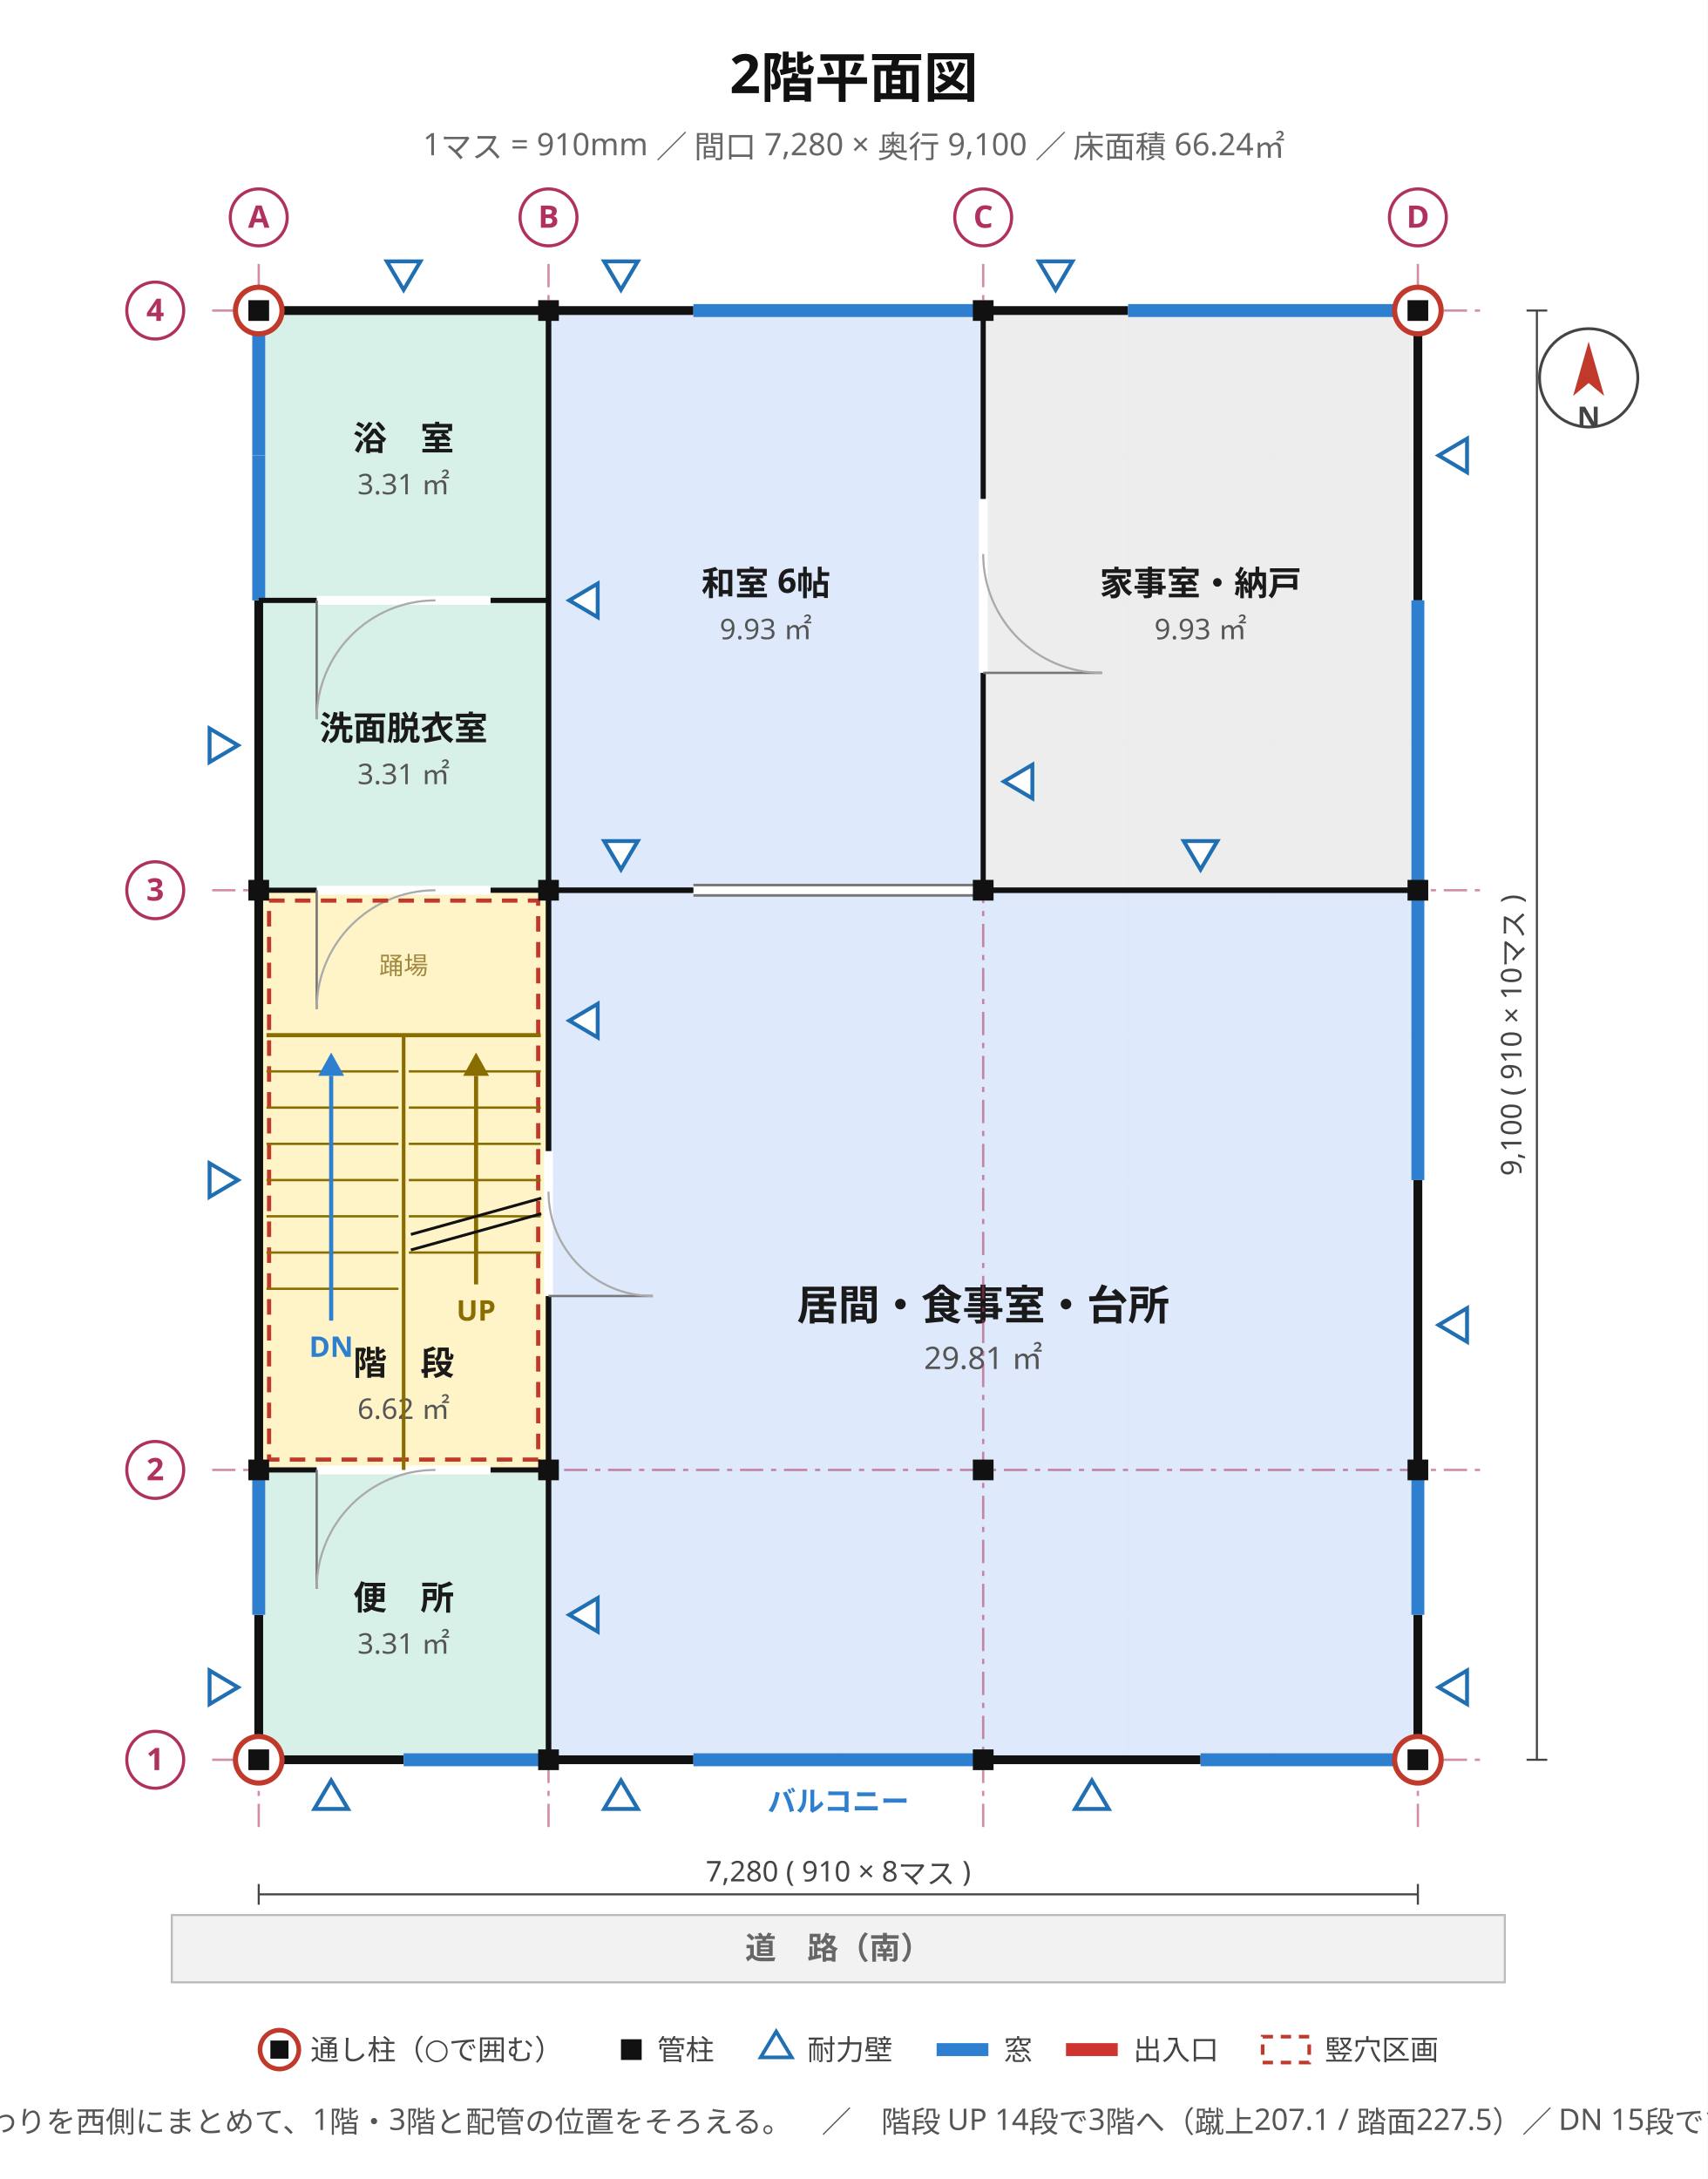
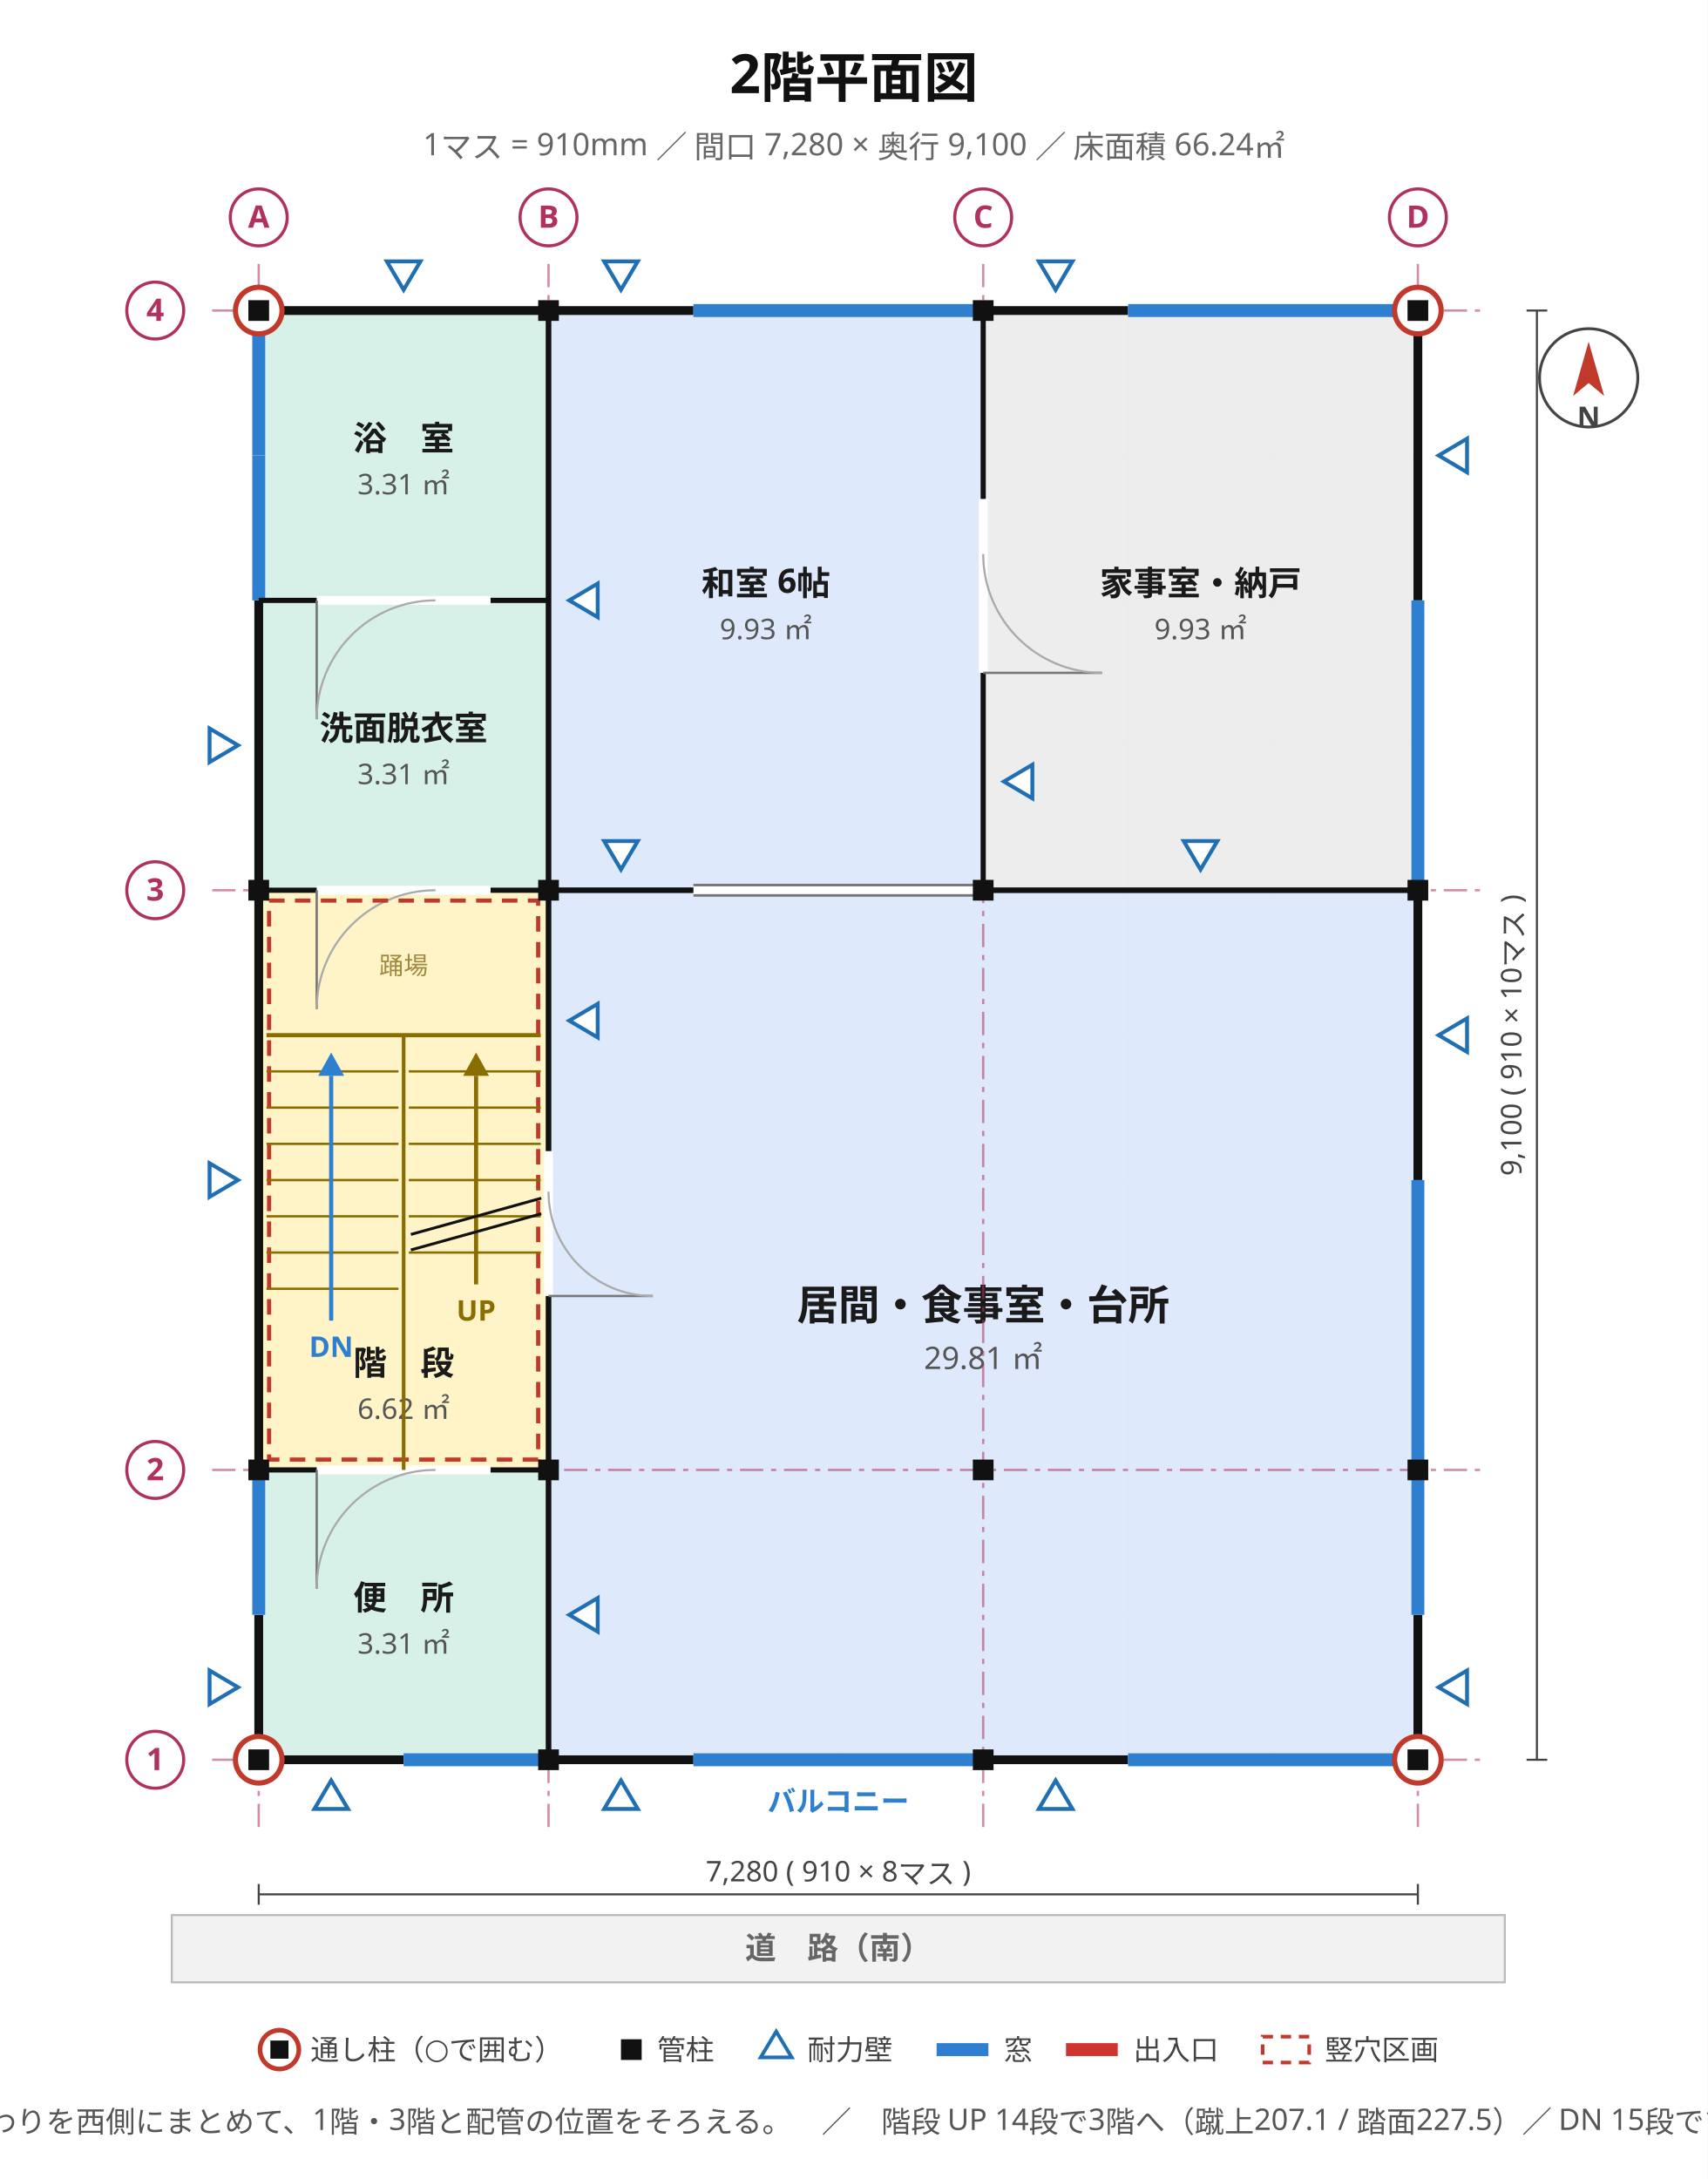
<svg xmlns="http://www.w3.org/2000/svg" viewBox="0 0 660 842" width="660" height="842" font-family="'Hiragino Sans','Hiragino Kaku Gothic ProN','Noto Sans JP','Yu Gothic',Meiryo,'IPAGothic',sans-serif">
  <rect width="660" height="842" fill="#ffffff" />
  <text x="330" y="36" font-size="21" text-anchor="middle" fill="#111" font-weight="700" font-family="'Hiragino Sans','Hiragino Kaku Gothic ProN','Noto Sans JP','Yu Gothic',Meiryo,'IPAGothic',sans-serif">2階平面図</text>
  <text x="330" y="60" font-size="12" text-anchor="middle" fill="#666" font-weight="400" font-family="'Hiragino Sans','Hiragino Kaku Gothic ProN','Noto Sans JP','Yu Gothic',Meiryo,'IPAGothic',sans-serif">1マス = 910mm ／ 間口 7,280 × 奥行 9,100 ／ 床面積 66.24㎡</text>
  <line x1="100" y1="120" x2="100" y2="680" stroke="#e8e8e8" stroke-width="0.7" />
  <line x1="156" y1="120" x2="156" y2="680" stroke="#e8e8e8" stroke-width="0.7" />
  <line x1="212" y1="120" x2="212" y2="680" stroke="#e8e8e8" stroke-width="0.7" />
  <line x1="268" y1="120" x2="268" y2="680" stroke="#e8e8e8" stroke-width="0.7" />
  <line x1="324" y1="120" x2="324" y2="680" stroke="#e8e8e8" stroke-width="0.7" />
  <line x1="380" y1="120" x2="380" y2="680" stroke="#e8e8e8" stroke-width="0.7" />
  <line x1="436" y1="120" x2="436" y2="680" stroke="#e8e8e8" stroke-width="0.7" />
  <line x1="492" y1="120" x2="492" y2="680" stroke="#e8e8e8" stroke-width="0.7" />
  <line x1="548" y1="120" x2="548" y2="680" stroke="#e8e8e8" stroke-width="0.7" />
  <line x1="100" y1="680" x2="548" y2="680" stroke="#e8e8e8" stroke-width="0.7" />
  <line x1="100" y1="624" x2="548" y2="624" stroke="#e8e8e8" stroke-width="0.7" />
  <line x1="100" y1="568" x2="548" y2="568" stroke="#e8e8e8" stroke-width="0.7" />
  <line x1="100" y1="512" x2="548" y2="512" stroke="#e8e8e8" stroke-width="0.7" />
  <line x1="100" y1="456" x2="548" y2="456" stroke="#e8e8e8" stroke-width="0.7" />
  <line x1="100" y1="400" x2="548" y2="400" stroke="#e8e8e8" stroke-width="0.7" />
  <line x1="100" y1="344" x2="548" y2="344" stroke="#e8e8e8" stroke-width="0.7" />
  <line x1="100" y1="288" x2="548" y2="288" stroke="#e8e8e8" stroke-width="0.7" />
  <line x1="100" y1="232" x2="548" y2="232" stroke="#e8e8e8" stroke-width="0.7" />
  <line x1="100" y1="176" x2="548" y2="176" stroke="#e8e8e8" stroke-width="0.7" />
  <line x1="100" y1="120" x2="548" y2="120" stroke="#e8e8e8" stroke-width="0.7" />
  <rect x="100" y="568" width="112" height="112" fill="#d5f0e7" stroke="#2f9077" stroke-width="1.2" opacity="0.95" />
  <text x="156" y="622" font-size="13" text-anchor="middle" fill="#1a1a1a" font-weight="700" font-family="'Hiragino Sans','Hiragino Kaku Gothic ProN','Noto Sans JP','Yu Gothic',Meiryo,'IPAGothic',sans-serif">便　所</text>
  <text x="156" y="639" font-size="11" text-anchor="middle" fill="#555" font-weight="400" font-family="'Hiragino Sans','Hiragino Kaku Gothic ProN','Noto Sans JP','Yu Gothic',Meiryo,'IPAGothic',sans-serif">3.31 ㎡</text>
  <rect x="100" y="344" width="112" height="224" fill="#fff3c4" stroke="#bb9508" stroke-width="1.2" opacity="0.95" />
  <text x="156" y="531.28" font-size="13" text-anchor="middle" fill="#1a1a1a" font-weight="700" font-family="'Hiragino Sans','Hiragino Kaku Gothic ProN','Noto Sans JP','Yu Gothic',Meiryo,'IPAGothic',sans-serif">階　段</text>
  <text x="156" y="548.28" font-size="11" text-anchor="middle" fill="#555" font-weight="400" font-family="'Hiragino Sans','Hiragino Kaku Gothic ProN','Noto Sans JP','Yu Gothic',Meiryo,'IPAGothic',sans-serif">6.62 ㎡</text>
  <rect x="100" y="232" width="112" height="112" fill="#d5f0e7" stroke="#2f9077" stroke-width="1.2" opacity="0.95" />
  <text x="156" y="286" font-size="13" text-anchor="middle" fill="#1a1a1a" font-weight="700" font-family="'Hiragino Sans','Hiragino Kaku Gothic ProN','Noto Sans JP','Yu Gothic',Meiryo,'IPAGothic',sans-serif">洗面脱衣室</text>
  <text x="156" y="303" font-size="11" text-anchor="middle" fill="#555" font-weight="400" font-family="'Hiragino Sans','Hiragino Kaku Gothic ProN','Noto Sans JP','Yu Gothic',Meiryo,'IPAGothic',sans-serif">3.31 ㎡</text>
  <rect x="100" y="120" width="112" height="112" fill="#d5f0e7" stroke="#2f9077" stroke-width="1.2" opacity="0.95" />
  <text x="156" y="174" font-size="13" text-anchor="middle" fill="#1a1a1a" font-weight="700" font-family="'Hiragino Sans','Hiragino Kaku Gothic ProN','Noto Sans JP','Yu Gothic',Meiryo,'IPAGothic',sans-serif">浴　室</text>
  <text x="156" y="191" font-size="11" text-anchor="middle" fill="#555" font-weight="400" font-family="'Hiragino Sans','Hiragino Kaku Gothic ProN','Noto Sans JP','Yu Gothic',Meiryo,'IPAGothic',sans-serif">3.31 ㎡</text>
  <rect x="212" y="344" width="336" height="336" fill="#dce9fb" stroke="#4a76b8" stroke-width="1.2" opacity="0.95" />
  <text x="380" y="510" font-size="16" text-anchor="middle" fill="#1a1a1a" font-weight="700" font-family="'Hiragino Sans','Hiragino Kaku Gothic ProN','Noto Sans JP','Yu Gothic',Meiryo,'IPAGothic',sans-serif">居間・食事室・台所</text>
  <text x="380" y="529" font-size="12" text-anchor="middle" fill="#555" font-weight="400" font-family="'Hiragino Sans','Hiragino Kaku Gothic ProN','Noto Sans JP','Yu Gothic',Meiryo,'IPAGothic',sans-serif">29.81 ㎡</text>
  <rect x="212" y="120" width="168" height="224" fill="#dce9fb" stroke="#4a76b8" stroke-width="1.2" opacity="0.95" />
  <text x="296" y="230" font-size="13" text-anchor="middle" fill="#1a1a1a" font-weight="700" font-family="'Hiragino Sans','Hiragino Kaku Gothic ProN','Noto Sans JP','Yu Gothic',Meiryo,'IPAGothic',sans-serif">和室 6帖</text>
  <text x="296" y="247" font-size="11" text-anchor="middle" fill="#555" font-weight="400" font-family="'Hiragino Sans','Hiragino Kaku Gothic ProN','Noto Sans JP','Yu Gothic',Meiryo,'IPAGothic',sans-serif">9.93 ㎡</text>
  <rect x="380" y="120" width="168" height="224" fill="#ececec" stroke="#8a8a8a" stroke-width="1.2" opacity="0.95" />
  <text x="464" y="230" font-size="13" text-anchor="middle" fill="#1a1a1a" font-weight="700" font-family="'Hiragino Sans','Hiragino Kaku Gothic ProN','Noto Sans JP','Yu Gothic',Meiryo,'IPAGothic',sans-serif">家事室・納戸</text>
  <text x="464" y="247" font-size="11" text-anchor="middle" fill="#555" font-weight="400" font-family="'Hiragino Sans','Hiragino Kaku Gothic ProN','Noto Sans JP','Yu Gothic',Meiryo,'IPAGothic',sans-serif">9.93 ㎡</text>
  <line x1="100" y1="102" x2="100" y2="706" stroke="#b03060" stroke-width="0.9" stroke-dasharray="9 3 2 3" opacity="0.55" />
  <line x1="212" y1="102" x2="212" y2="706" stroke="#b03060" stroke-width="0.9" stroke-dasharray="9 3 2 3" opacity="0.55" />
  <line x1="380" y1="102" x2="380" y2="706" stroke="#b03060" stroke-width="0.9" stroke-dasharray="9 3 2 3" opacity="0.55" />
  <line x1="548" y1="102" x2="548" y2="706" stroke="#b03060" stroke-width="0.9" stroke-dasharray="9 3 2 3" opacity="0.55" />
  <line x1="82" y1="680" x2="574" y2="680" stroke="#b03060" stroke-width="0.9" stroke-dasharray="9 3 2 3" opacity="0.55" />
  <line x1="82" y1="568" x2="574" y2="568" stroke="#b03060" stroke-width="0.9" stroke-dasharray="9 3 2 3" opacity="0.55" />
  <line x1="82" y1="344" x2="574" y2="344" stroke="#b03060" stroke-width="0.9" stroke-dasharray="9 3 2 3" opacity="0.55" />
  <line x1="82" y1="120" x2="574" y2="120" stroke="#b03060" stroke-width="0.9" stroke-dasharray="9 3 2 3" opacity="0.55" />
  <rect x="100" y="120" width="448" height="560" stroke="#111" stroke-width="3.4" fill="none" />
  <line x1="268" y1="680" x2="380" y2="680" stroke="#ffffff" stroke-width="4.2" />
  <line x1="268" y1="680" x2="380" y2="680" stroke="#2f7fd0" stroke-width="5.0" />
  <text x="324" y="700" font-size="11" text-anchor="middle" fill="#2f7fd0" font-weight="700" font-family="'Hiragino Sans','Hiragino Kaku Gothic ProN','Noto Sans JP','Yu Gothic',Meiryo,'IPAGothic',sans-serif">バルコニー</text>
-   <line x1="464" y1="680" x2="548" y2="680" stroke="#ffffff" stroke-width="4.2" />
-   <line x1="464" y1="680" x2="548" y2="680" stroke="#2f7fd0" stroke-width="5.0" />
+   <line x1="436" y1="680" x2="548" y2="680" stroke="#ffffff" stroke-width="4.2" />
+   <line x1="436" y1="680" x2="548" y2="680" stroke="#2f7fd0" stroke-width="5.0" />
  <line x1="156" y1="680" x2="212" y2="680" stroke="#ffffff" stroke-width="4.2" />
  <line x1="156" y1="680" x2="212" y2="680" stroke="#2f7fd0" stroke-width="5.0" />
  <line x1="548" y1="624" x2="548" y2="568" stroke="#ffffff" stroke-width="4.2" />
  <line x1="548" y1="624" x2="548" y2="568" stroke="#2f7fd0" stroke-width="5.0" />
-   <line x1="548" y1="456" x2="548" y2="344" stroke="#ffffff" stroke-width="4.2" />
-   <line x1="548" y1="456" x2="548" y2="344" stroke="#2f7fd0" stroke-width="5.0" />
+   <line x1="548" y1="568" x2="548" y2="456" stroke="#ffffff" stroke-width="4.2" />
+   <line x1="548" y1="568" x2="548" y2="456" stroke="#2f7fd0" stroke-width="5.0" />
  <line x1="548" y1="344" x2="548" y2="232" stroke="#ffffff" stroke-width="4.2" />
  <line x1="548" y1="344" x2="548" y2="232" stroke="#2f7fd0" stroke-width="5.0" />
  <line x1="268" y1="120" x2="380" y2="120" stroke="#ffffff" stroke-width="4.2" />
  <line x1="268" y1="120" x2="380" y2="120" stroke="#2f7fd0" stroke-width="5.0" />
  <line x1="436" y1="120" x2="548" y2="120" stroke="#ffffff" stroke-width="4.2" />
  <line x1="436" y1="120" x2="548" y2="120" stroke="#2f7fd0" stroke-width="5.0" />
  <line x1="100" y1="624" x2="100" y2="568" stroke="#ffffff" stroke-width="4.2" />
  <line x1="100" y1="624" x2="100" y2="568" stroke="#2f7fd0" stroke-width="5.0" />
  <line x1="100" y1="232" x2="100" y2="176" stroke="#ffffff" stroke-width="4.2" />
  <line x1="100" y1="232" x2="100" y2="176" stroke="#2f7fd0" stroke-width="5.0" />
  <line x1="100" y1="176" x2="100" y2="120" stroke="#ffffff" stroke-width="4.2" />
  <line x1="100" y1="176" x2="100" y2="120" stroke="#2f7fd0" stroke-width="5.0" />
  <line x1="212" y1="344" x2="212" y2="232" stroke="#111" stroke-width="2.0" />
-   <line x1="100" y1="568" x2="212" y2="568" stroke="#111" stroke-width="2.0" />
  <line x1="380" y1="344" x2="548" y2="344" stroke="#111" stroke-width="2.0" />
-   <line x1="100" y1="232" x2="212" y2="232" stroke="#111" stroke-width="2.0" />
  <line x1="212" y1="344" x2="212" y2="120" stroke="#111" stroke-width="2.0" />
  <line x1="212" y1="232" x2="212" y2="120" stroke="#111" stroke-width="2.0" />
  <line x1="212" y1="680" x2="212" y2="344" stroke="#111" stroke-width="2.0" />
+   <line x1="380" y1="344" x2="380" y2="120" stroke="#111" stroke-width="2.0" />
+   <line x1="100" y1="344" x2="212" y2="344" stroke="#111" stroke-width="2.0" />
  <line x1="212" y1="568" x2="212" y2="344" stroke="#111" stroke-width="2.0" />
-   <line x1="100" y1="344" x2="212" y2="344" stroke="#111" stroke-width="2.0" />
+   <line x1="100" y1="232" x2="212" y2="232" stroke="#111" stroke-width="2.0" />
+   <line x1="212" y1="680" x2="212" y2="568" stroke="#111" stroke-width="2.0" />
+   <line x1="100" y1="568" x2="212" y2="568" stroke="#111" stroke-width="2.0" />
+   <line x1="212" y1="344" x2="380" y2="344" stroke="#111" stroke-width="2.0" />
  <line x1="212" y1="344" x2="548" y2="344" stroke="#111" stroke-width="2.0" />
-   <line x1="380" y1="344" x2="380" y2="120" stroke="#111" stroke-width="2.0" />
-   <line x1="212" y1="344" x2="380" y2="344" stroke="#111" stroke-width="2.0" />
-   <line x1="212" y1="680" x2="212" y2="568" stroke="#111" stroke-width="2.0" />
  <line x1="122.4" y1="568" x2="189.6" y2="568" stroke="#ffffff" stroke-width="3.4" />
  <line x1="122.4" y1="568" x2="122.4" y2="613.92" stroke="#777" stroke-width="0.9" />
  <path d="M 122.4 613.9 A 45.9 45.9 0 0 1 168.3 568.0" stroke="#aaa" stroke-width="0.8" fill="none" />
  <line x1="212" y1="500.8" x2="212" y2="444.8" stroke="#ffffff" stroke-width="3.4" />
  <line x1="212" y1="500.8" x2="252.32" y2="500.8" stroke="#777" stroke-width="0.9" />
  <path d="M 252.3 500.8 A 40.3 40.3 0 0 1 212.0 460.5" stroke="#aaa" stroke-width="0.8" fill="none" />
  <line x1="122.4" y1="344" x2="189.6" y2="344" stroke="#ffffff" stroke-width="3.4" />
  <line x1="122.4" y1="344" x2="122.4" y2="389.92" stroke="#777" stroke-width="0.9" />
  <path d="M 122.4 389.9 A 45.9 45.9 0 0 1 168.3 344.0" stroke="#aaa" stroke-width="0.8" fill="none" />
  <line x1="122.4" y1="232" x2="189.6" y2="232" stroke="#ffffff" stroke-width="3.4" />
  <line x1="122.4" y1="232" x2="122.4" y2="277.92" stroke="#777" stroke-width="0.9" />
  <path d="M 122.4 277.9 A 45.9 45.9 0 0 1 168.3 232.0" stroke="#aaa" stroke-width="0.8" fill="none" />
  <line x1="268" y1="344" x2="380" y2="344" stroke="#ffffff" stroke-width="3.4" />
  <line x1="268" y1="342" x2="380" y2="342" stroke="#777" stroke-width="1.0" />
  <line x1="268" y1="346" x2="380" y2="346" stroke="#777" stroke-width="1.0" />
  <line x1="380" y1="260" x2="380" y2="192.8" stroke="#ffffff" stroke-width="3.4" />
  <line x1="380" y1="260" x2="425.92" y2="260" stroke="#777" stroke-width="0.9" />
  <path d="M 425.9 260.0 A 45.9 45.9 0 0 1 380.0 214.1" stroke="#aaa" stroke-width="0.8" fill="none" />
  <rect x="104" y="348" width="104" height="216" fill="none" stroke="#c0392b" stroke-width="1.6" stroke-dasharray="6 4" />
  <line x1="103" y1="400" x2="209" y2="400" stroke="#8a6d00" stroke-width="1.6" />
  <line x1="156" y1="568" x2="156" y2="400" stroke="#8a6d00" stroke-width="1.4" />
  <line x1="158" y1="414" x2="209" y2="414" stroke="#8a6d00" stroke-width="0.9" />
  <line x1="158" y1="428" x2="209" y2="428" stroke="#8a6d00" stroke-width="0.9" />
  <line x1="158" y1="442" x2="209" y2="442" stroke="#8a6d00" stroke-width="0.9" />
  <line x1="158" y1="456" x2="209" y2="456" stroke="#8a6d00" stroke-width="0.9" />
  <line x1="158" y1="470" x2="209" y2="470" stroke="#8a6d00" stroke-width="0.9" />
  <line x1="158" y1="484" x2="209" y2="484" stroke="#8a6d00" stroke-width="0.9" />
  <line x1="103" y1="414" x2="154" y2="414" stroke="#8a6d00" stroke-width="0.9" />
  <line x1="103" y1="428" x2="154" y2="428" stroke="#8a6d00" stroke-width="0.9" />
  <line x1="103" y1="442" x2="154" y2="442" stroke="#8a6d00" stroke-width="0.9" />
  <line x1="103" y1="456" x2="154" y2="456" stroke="#8a6d00" stroke-width="0.9" />
  <line x1="103" y1="470" x2="154" y2="470" stroke="#8a6d00" stroke-width="0.9" />
  <line x1="103" y1="484" x2="154" y2="484" stroke="#8a6d00" stroke-width="0.9" />
  <line x1="103" y1="498" x2="154" y2="498" stroke="#8a6d00" stroke-width="0.9" />
  <line x1="184" y1="496.32" x2="184" y2="415.72" stroke="#8a6d00" stroke-width="1.6" />
  <polygon points="184,406.72 179,415.72 189,415.72" fill="#8a6d00" />
  <text x="184" y="510.32" font-size="11" text-anchor="middle" fill="#8a6d00" font-weight="700" font-family="'Hiragino Sans','Hiragino Kaku Gothic ProN','Noto Sans JP','Yu Gothic',Meiryo,'IPAGothic',sans-serif">UP</text>
  <line x1="158.8" y1="477" x2="209.2" y2="463" stroke="#111" stroke-width="1.1" />
  <line x1="158.8" y1="483" x2="209.2" y2="469" stroke="#111" stroke-width="1.1" />
  <line x1="128" y1="510.32" x2="128" y2="415.72" stroke="#2f7fd0" stroke-width="1.6" />
  <polygon points="128,406.72 123,415.72 133,415.72" fill="#2f7fd0" />
  <text x="128" y="524.32" font-size="11" text-anchor="middle" fill="#2f7fd0" font-weight="700" font-family="'Hiragino Sans','Hiragino Kaku Gothic ProN','Noto Sans JP','Yu Gothic',Meiryo,'IPAGothic',sans-serif">DN</text>
  <text x="156" y="376.48" font-size="9.5" text-anchor="middle" fill="#a08840" font-weight="400" font-family="'Hiragino Sans','Hiragino Kaku Gothic ProN','Noto Sans JP','Yu Gothic',Meiryo,'IPAGothic',sans-serif">踊場</text>
  <polygon points="92,652 81,645.5 81,658.5" fill="#ffffff" stroke="#1f6fb2" stroke-width="1.5" />
  <polygon points="92,456 81,449.5 81,462.5" fill="#ffffff" stroke="#1f6fb2" stroke-width="1.5" />
  <polygon points="92,288 81,281.5 81,294.5" fill="#ffffff" stroke="#1f6fb2" stroke-width="1.5" />
  <polygon points="220,624 231,617.5 231,630.5" fill="#ffffff" stroke="#1f6fb2" stroke-width="1.5" />
  <polygon points="220,394.4 231,387.9 231,400.9" fill="#ffffff" stroke="#1f6fb2" stroke-width="1.5" />
  <polygon points="220,232 231,225.5 231,238.5" fill="#ffffff" stroke="#1f6fb2" stroke-width="1.5" />
  <polygon points="388,302 399,295.5 399,308.5" fill="#ffffff" stroke="#1f6fb2" stroke-width="1.5" />
  <polygon points="556,652 567,645.5 567,658.5" fill="#ffffff" stroke="#1f6fb2" stroke-width="1.5" />
-   <polygon points="556,512 567,505.5 567,518.5" fill="#ffffff" stroke="#1f6fb2" stroke-width="1.5" />
+   <polygon points="556,400 567,393.5 567,406.5" fill="#ffffff" stroke="#1f6fb2" stroke-width="1.5" />
  <polygon points="556,176 567,169.5 567,182.5" fill="#ffffff" stroke="#1f6fb2" stroke-width="1.5" />
  <polygon points="128,688 121.5,699 134.5,699" fill="#ffffff" stroke="#1f6fb2" stroke-width="1.5" />
  <polygon points="240,688 233.5,699 246.5,699" fill="#ffffff" stroke="#1f6fb2" stroke-width="1.5" />
-   <polygon points="422,688 415.5,699 428.5,699" fill="#ffffff" stroke="#1f6fb2" stroke-width="1.5" />
+   <polygon points="408,688 401.5,699 414.5,699" fill="#ffffff" stroke="#1f6fb2" stroke-width="1.5" />
  <polygon points="240,336 233.5,325 246.5,325" fill="#ffffff" stroke="#1f6fb2" stroke-width="1.5" />
  <polygon points="464,336 457.5,325 470.5,325" fill="#ffffff" stroke="#1f6fb2" stroke-width="1.5" />
  <polygon points="156,112 149.5,101 162.5,101" fill="#ffffff" stroke="#1f6fb2" stroke-width="1.5" />
  <polygon points="240,112 233.5,101 246.5,101" fill="#ffffff" stroke="#1f6fb2" stroke-width="1.5" />
  <polygon points="408,112 401.5,101 414.5,101" fill="#ffffff" stroke="#1f6fb2" stroke-width="1.5" />
  <rect x="208" y="676" width="8" height="8" fill="#111" />
  <rect x="376" y="676" width="8" height="8" fill="#111" />
  <rect x="96" y="564" width="8" height="8" fill="#111" />
  <rect x="544" y="564" width="8" height="8" fill="#111" />
  <rect x="96" y="340" width="8" height="8" fill="#111" />
  <rect x="544" y="340" width="8" height="8" fill="#111" />
  <rect x="208" y="116" width="8" height="8" fill="#111" />
  <rect x="376" y="116" width="8" height="8" fill="#111" />
  <rect x="208" y="564" width="8" height="8" fill="#111" />
  <rect x="376" y="564" width="8" height="8" fill="#111" />
  <rect x="208" y="340" width="8" height="8" fill="#111" />
  <rect x="376" y="340" width="8" height="8" fill="#111" />
  <circle cx="100" cy="680" r="9" fill="#ffffff" stroke="#c0392b" stroke-width="2.0" />
  <rect x="96" y="676" width="8" height="8" fill="#111" />
  <circle cx="548" cy="680" r="9" fill="#ffffff" stroke="#c0392b" stroke-width="2.0" />
  <rect x="544" y="676" width="8" height="8" fill="#111" />
  <circle cx="100" cy="120" r="9" fill="#ffffff" stroke="#c0392b" stroke-width="2.0" />
  <rect x="96" y="116" width="8" height="8" fill="#111" />
  <circle cx="548" cy="120" r="9" fill="#ffffff" stroke="#c0392b" stroke-width="2.0" />
  <rect x="544" y="116" width="8" height="8" fill="#111" />
  <circle cx="100" cy="84" r="11" fill="#ffffff" stroke="#b03060" stroke-width="1.2" />
  <text x="100" y="88" font-size="12" text-anchor="middle" fill="#b03060" font-weight="700" font-family="'Hiragino Sans','Hiragino Kaku Gothic ProN','Noto Sans JP','Yu Gothic',Meiryo,'IPAGothic',sans-serif">A</text>
  <circle cx="212" cy="84" r="11" fill="#ffffff" stroke="#b03060" stroke-width="1.2" />
  <text x="212" y="88" font-size="12" text-anchor="middle" fill="#b03060" font-weight="700" font-family="'Hiragino Sans','Hiragino Kaku Gothic ProN','Noto Sans JP','Yu Gothic',Meiryo,'IPAGothic',sans-serif">B</text>
  <circle cx="380" cy="84" r="11" fill="#ffffff" stroke="#b03060" stroke-width="1.2" />
  <text x="380" y="88" font-size="12" text-anchor="middle" fill="#b03060" font-weight="700" font-family="'Hiragino Sans','Hiragino Kaku Gothic ProN','Noto Sans JP','Yu Gothic',Meiryo,'IPAGothic',sans-serif">C</text>
  <circle cx="548" cy="84" r="11" fill="#ffffff" stroke="#b03060" stroke-width="1.2" />
  <text x="548" y="88" font-size="12" text-anchor="middle" fill="#b03060" font-weight="700" font-family="'Hiragino Sans','Hiragino Kaku Gothic ProN','Noto Sans JP','Yu Gothic',Meiryo,'IPAGothic',sans-serif">D</text>
  <circle cx="60" cy="680" r="11" fill="#ffffff" stroke="#b03060" stroke-width="1.2" />
  <text x="60" y="684" font-size="12" text-anchor="middle" fill="#b03060" font-weight="700" font-family="'Hiragino Sans','Hiragino Kaku Gothic ProN','Noto Sans JP','Yu Gothic',Meiryo,'IPAGothic',sans-serif">1</text>
  <circle cx="60" cy="568" r="11" fill="#ffffff" stroke="#b03060" stroke-width="1.2" />
  <text x="60" y="572" font-size="12" text-anchor="middle" fill="#b03060" font-weight="700" font-family="'Hiragino Sans','Hiragino Kaku Gothic ProN','Noto Sans JP','Yu Gothic',Meiryo,'IPAGothic',sans-serif">2</text>
  <circle cx="60" cy="344" r="11" fill="#ffffff" stroke="#b03060" stroke-width="1.2" />
  <text x="60" y="348" font-size="12" text-anchor="middle" fill="#b03060" font-weight="700" font-family="'Hiragino Sans','Hiragino Kaku Gothic ProN','Noto Sans JP','Yu Gothic',Meiryo,'IPAGothic',sans-serif">3</text>
  <circle cx="60" cy="120" r="11" fill="#ffffff" stroke="#b03060" stroke-width="1.2" />
  <text x="60" y="124" font-size="12" text-anchor="middle" fill="#b03060" font-weight="700" font-family="'Hiragino Sans','Hiragino Kaku Gothic ProN','Noto Sans JP','Yu Gothic',Meiryo,'IPAGothic',sans-serif">4</text>
  <line x1="100" y1="732" x2="548" y2="732" stroke="#444" stroke-width="0.8" />
  <line x1="100" y1="728" x2="100" y2="736" stroke="#444" stroke-width="0.8" />
  <line x1="548" y1="728" x2="548" y2="736" stroke="#444" stroke-width="0.8" />
  <text x="324" y="727" font-size="11" text-anchor="middle" fill="#444" font-weight="400" font-family="'Hiragino Sans','Hiragino Kaku Gothic ProN','Noto Sans JP','Yu Gothic',Meiryo,'IPAGothic',sans-serif">7,280  ( 910 × 8マス )</text>
  <line x1="594" y1="680" x2="594" y2="120" stroke="#444" stroke-width="0.8" />
  <line x1="590" y1="680" x2="598" y2="680" stroke="#444" stroke-width="0.8" />
  <line x1="590" y1="120" x2="598" y2="120" stroke="#444" stroke-width="0.8" />
  <g transform="translate(588,400) rotate(-90)">
    <text x="0" y="0" font-size="11" text-anchor="middle" fill="#444" font-weight="400" font-family="'Hiragino Sans','Hiragino Kaku Gothic ProN','Noto Sans JP','Yu Gothic',Meiryo,'IPAGothic',sans-serif">9,100  ( 910 × 10マス )</text>
  </g>
  <circle cx="614" cy="146" r="19" fill="#ffffff" stroke="#444" stroke-width="1.1" />
  <polygon points="614,132 608,153 614,148 620,153" fill="#c0392b" />
  <text x="614" y="165" font-size="11" text-anchor="middle" fill="#444" font-weight="700" font-family="'Hiragino Sans','Hiragino Kaku Gothic ProN','Noto Sans JP','Yu Gothic',Meiryo,'IPAGothic',sans-serif">N</text>
  <rect x="66.4" y="740" width="515.2" height="26" fill="#f2f2f2" stroke="#bbb" stroke-width="0.8" />
  <text x="324" y="757" font-size="12" text-anchor="middle" fill="#666" font-weight="700" font-family="'Hiragino Sans','Hiragino Kaku Gothic ProN','Noto Sans JP','Yu Gothic',Meiryo,'IPAGothic',sans-serif">道　路（南）</text>
  <circle cx="108" cy="792" r="7.5" fill="#ffffff" stroke="#c0392b" stroke-width="1.8" />
  <rect x="104.5" y="788.5" width="7" height="7" fill="#111" />
  <text x="120" y="796" font-size="11" text-anchor="start" fill="#444" font-weight="400" font-family="'Hiragino Sans','Hiragino Kaku Gothic ProN','Noto Sans JP','Yu Gothic',Meiryo,'IPAGothic',sans-serif">通し柱（○で囲む）</text>
  <rect x="240" y="788" width="8" height="8" fill="#111" />
  <text x="254" y="796" font-size="11" text-anchor="start" fill="#444" font-weight="400" font-family="'Hiragino Sans','Hiragino Kaku Gothic ProN','Noto Sans JP','Yu Gothic',Meiryo,'IPAGothic',sans-serif">管柱</text>
  <polygon points="300,785 294,795 306,795" fill="#fff" stroke="#1f6fb2" stroke-width="1.4" />
  <text x="312" y="796" font-size="11" text-anchor="start" fill="#444" font-weight="400" font-family="'Hiragino Sans','Hiragino Kaku Gothic ProN','Noto Sans JP','Yu Gothic',Meiryo,'IPAGothic',sans-serif">耐力壁</text>
  <line x1="362" y1="792" x2="382" y2="792" stroke="#2f7fd0" stroke-width="5" />
  <text x="388" y="796" font-size="11" text-anchor="start" fill="#444" font-weight="400" font-family="'Hiragino Sans','Hiragino Kaku Gothic ProN','Noto Sans JP','Yu Gothic',Meiryo,'IPAGothic',sans-serif">窓</text>
  <line x1="412" y1="792" x2="432" y2="792" stroke="#d0342f" stroke-width="5" />
  <text x="438" y="796" font-size="11" text-anchor="start" fill="#444" font-weight="400" font-family="'Hiragino Sans','Hiragino Kaku Gothic ProN','Noto Sans JP','Yu Gothic',Meiryo,'IPAGothic',sans-serif">出入口</text>
  <rect x="488" y="787" width="18" height="10" fill="none" stroke="#c0392b" stroke-width="1.4" stroke-dasharray="4 3" />
  <text x="512" y="796" font-size="11" text-anchor="start" fill="#444" font-weight="400" font-family="'Hiragino Sans','Hiragino Kaku Gothic ProN','Noto Sans JP','Yu Gothic',Meiryo,'IPAGothic',sans-serif">竪穴区画</text>
  <text x="330" y="824" font-size="11.5" text-anchor="middle" fill="#555" font-weight="400" font-family="'Hiragino Sans','Hiragino Kaku Gothic ProN','Noto Sans JP','Yu Gothic',Meiryo,'IPAGothic',sans-serif">水まわりを西側にまとめて、1階・3階と配管の位置をそろえる。　／　階段 UP 14段で3階へ（蹴上207.1 / 踏面227.5）／ DN 15段で1階へ</text>
</svg>
